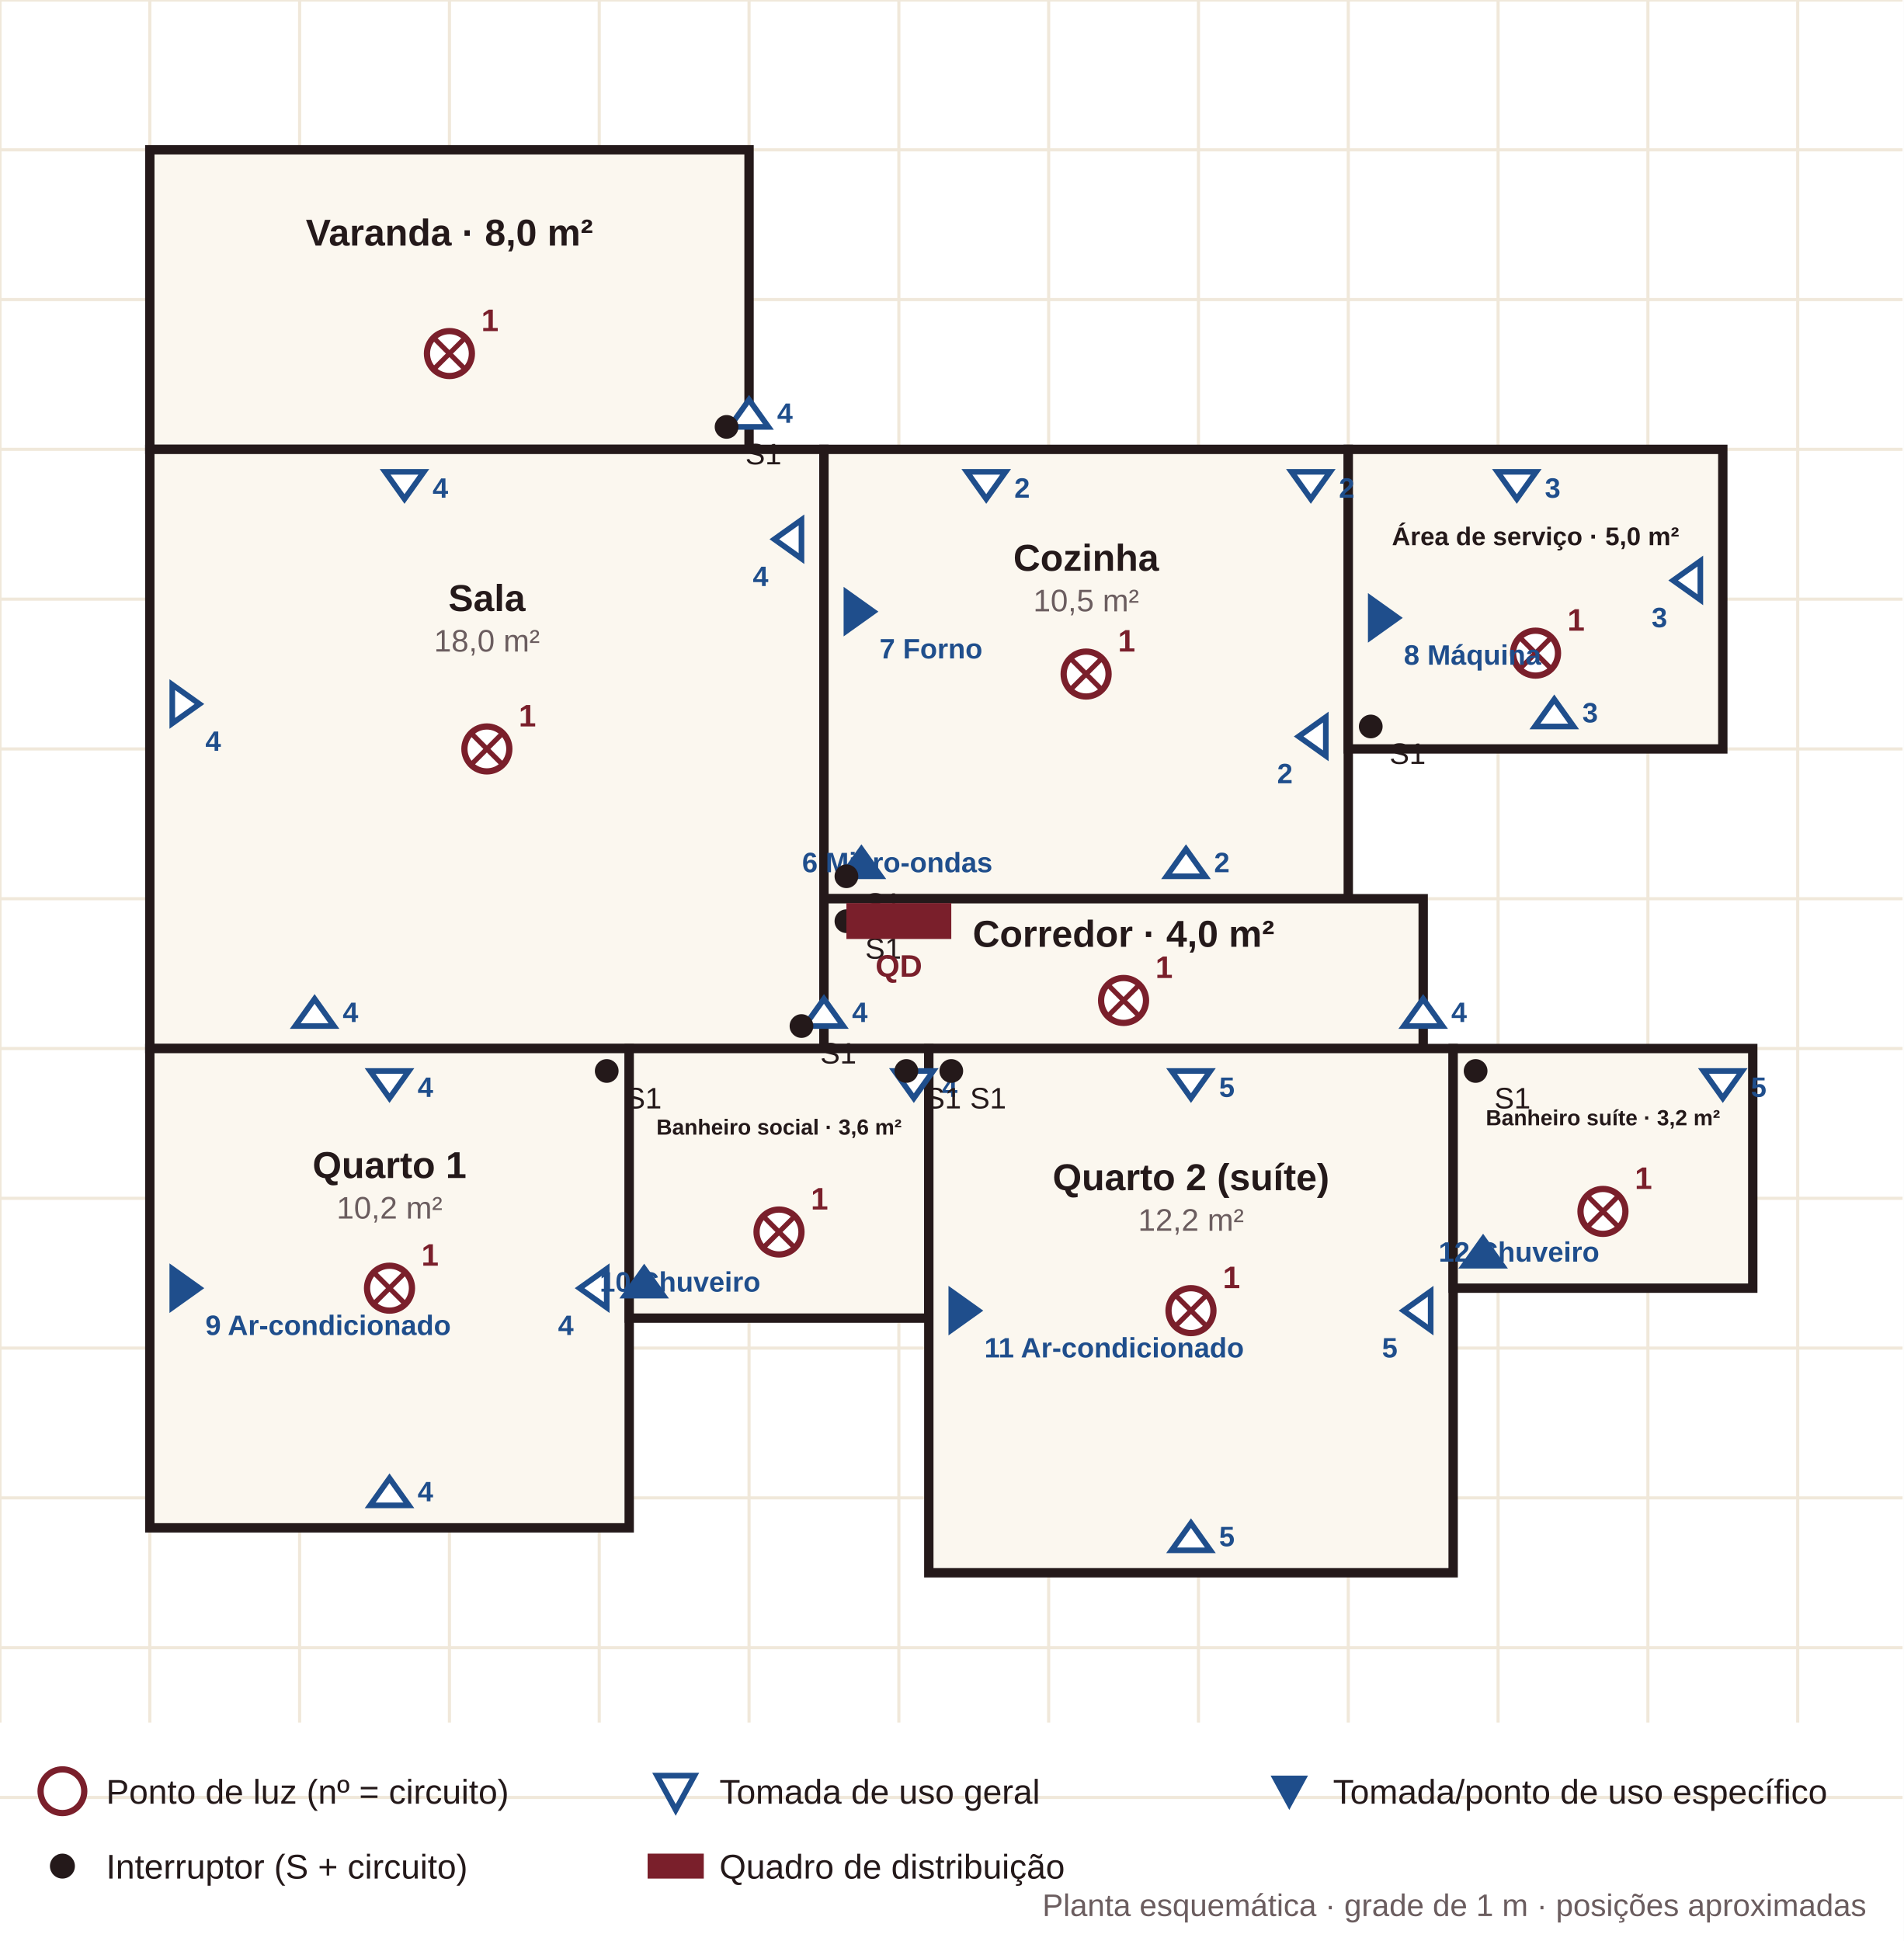
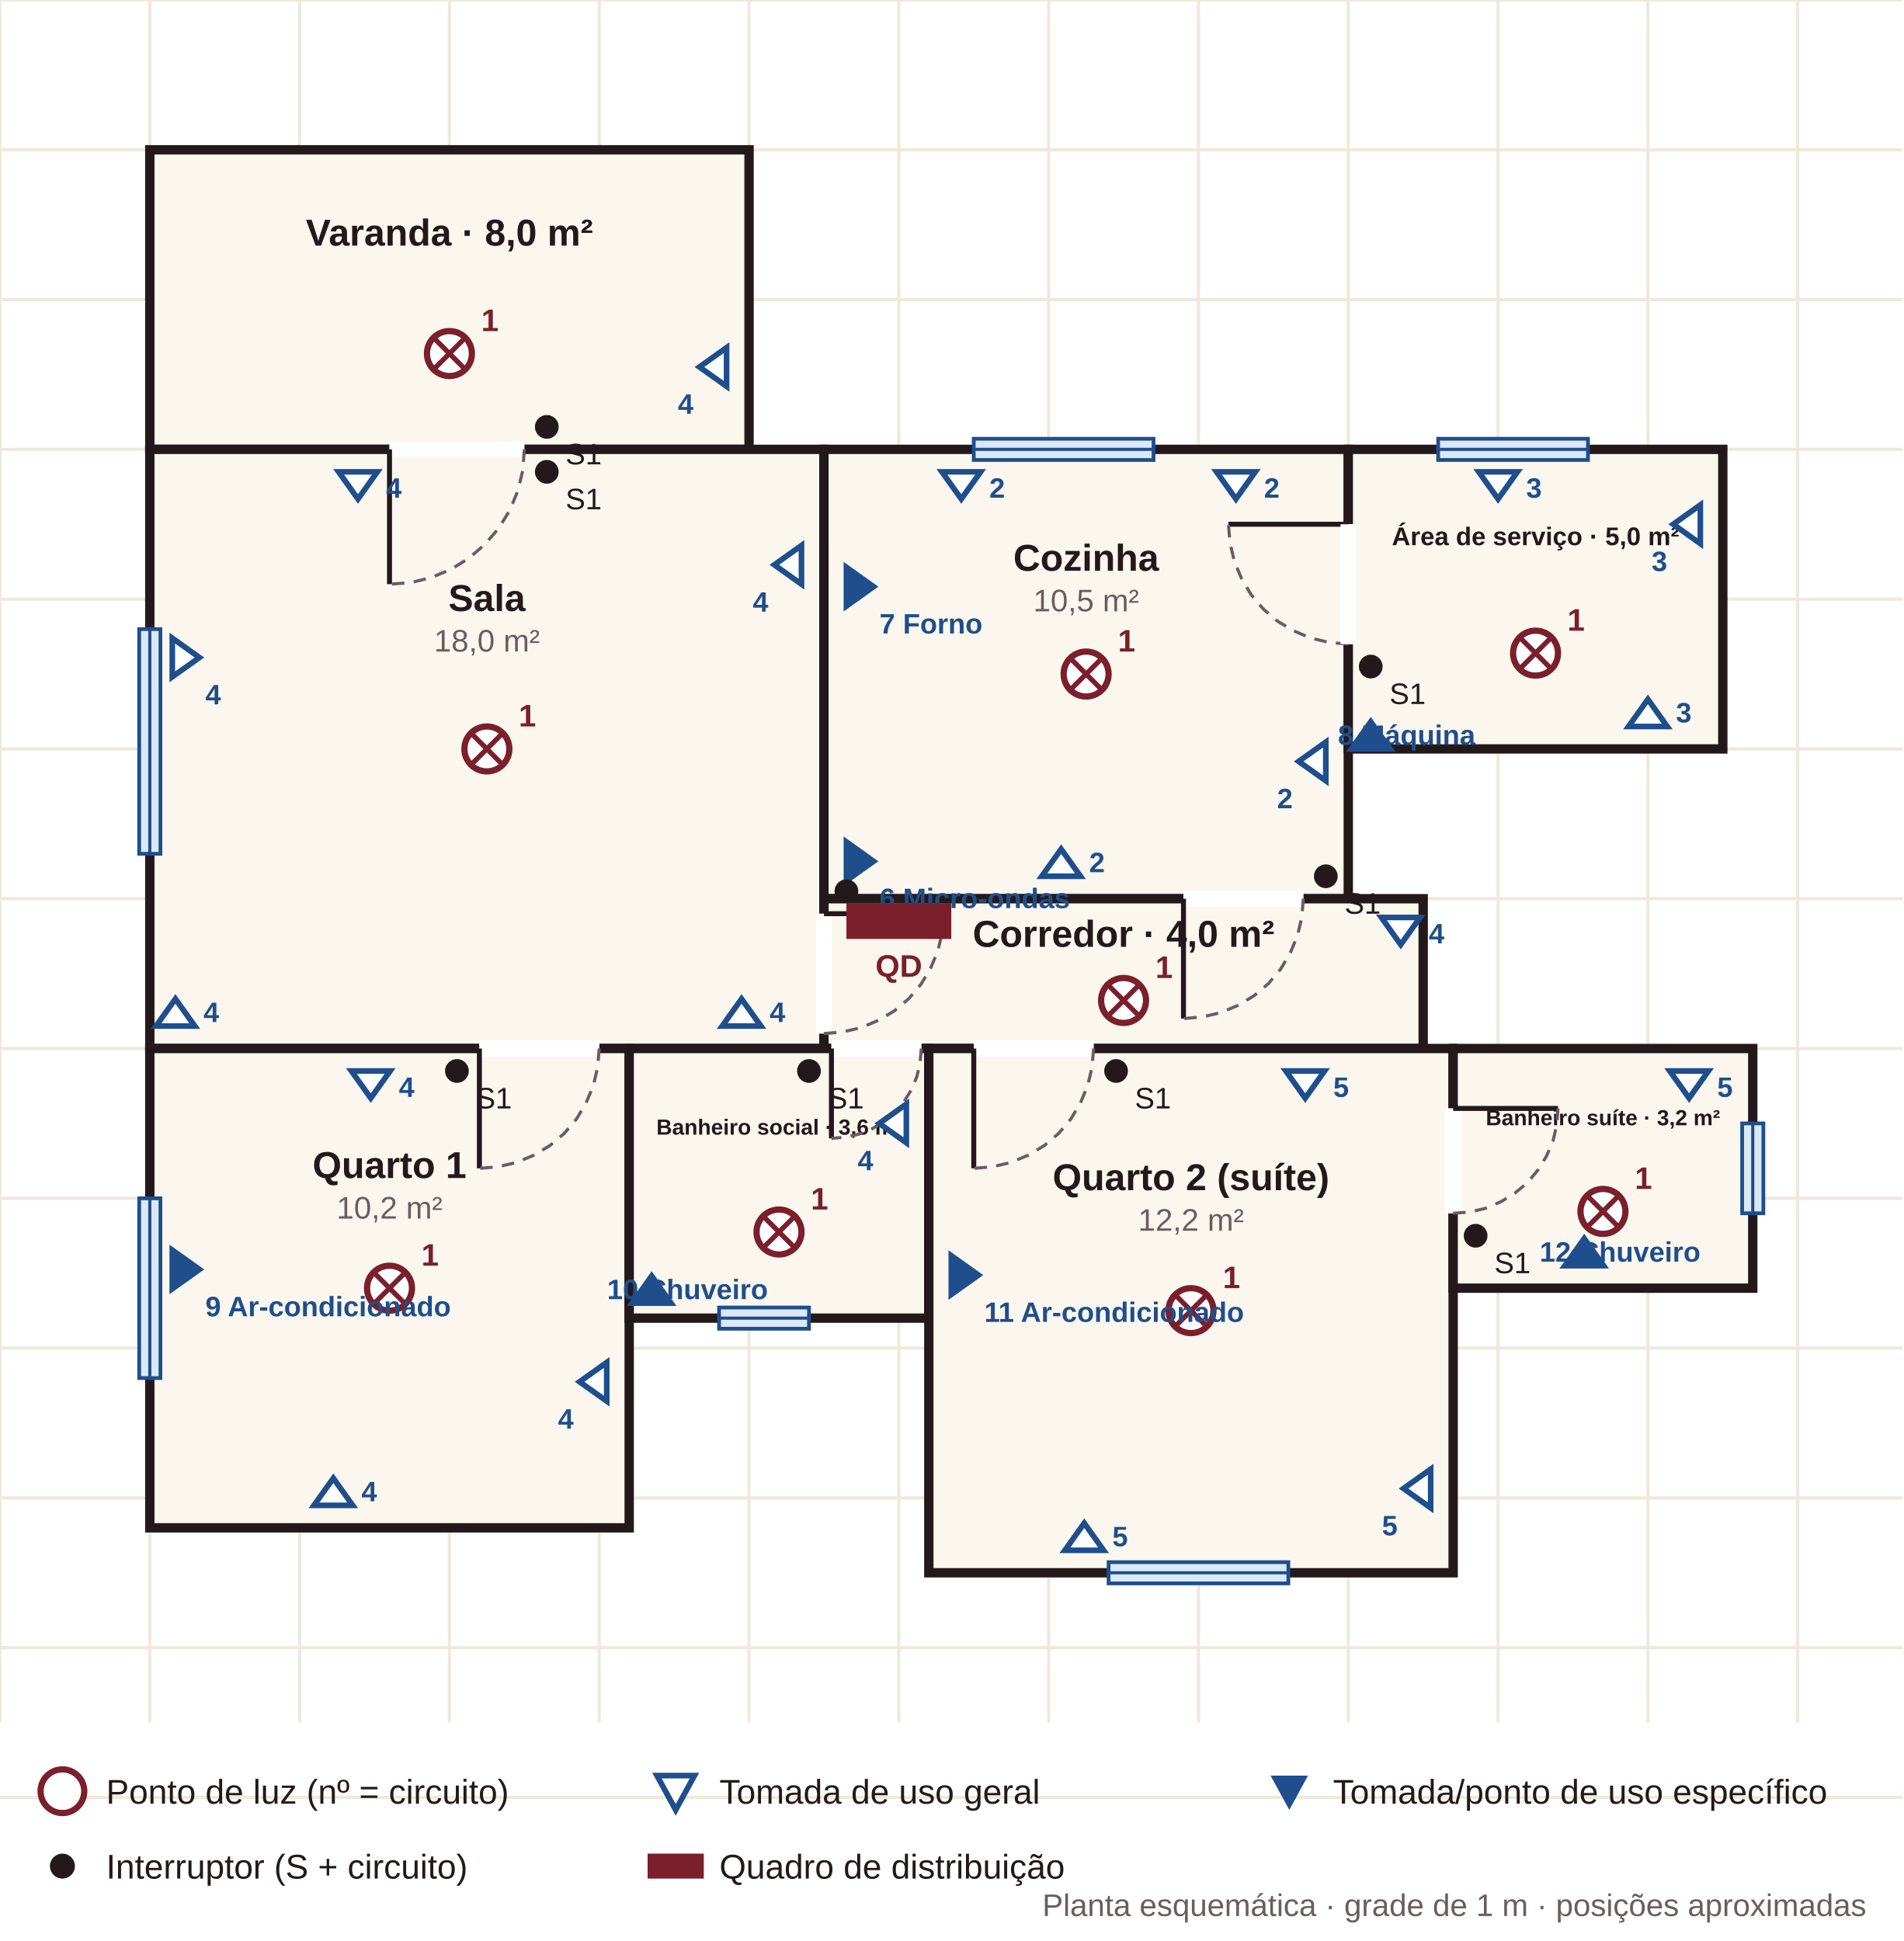
<svg xmlns="http://www.w3.org/2000/svg" viewBox="0 0 610 622" font-family="Segoe UI, Arial, sans-serif">
  <rect width="100%" height="100%" fill="#fff" />
  <line x1="0.0" y1="0.0" x2="0.0" y2="552.0" stroke="#f0e8da" stroke-width="1" />
  <line x1="48.0" y1="0.0" x2="48.0" y2="552.0" stroke="#f0e8da" stroke-width="1" />
  <line x1="96.0" y1="0.0" x2="96.0" y2="552.0" stroke="#f0e8da" stroke-width="1" />
  <line x1="144.0" y1="0.0" x2="144.0" y2="552.0" stroke="#f0e8da" stroke-width="1" />
  <line x1="192.0" y1="0.0" x2="192.0" y2="552.0" stroke="#f0e8da" stroke-width="1" />
  <line x1="240.0" y1="0.0" x2="240.0" y2="552.0" stroke="#f0e8da" stroke-width="1" />
  <line x1="288.0" y1="0.0" x2="288.0" y2="552.0" stroke="#f0e8da" stroke-width="1" />
  <line x1="336.0" y1="0.0" x2="336.0" y2="552.0" stroke="#f0e8da" stroke-width="1" />
  <line x1="384.0" y1="0.0" x2="384.0" y2="552.0" stroke="#f0e8da" stroke-width="1" />
  <line x1="432.0" y1="0.0" x2="432.0" y2="552.0" stroke="#f0e8da" stroke-width="1" />
  <line x1="480.0" y1="0.0" x2="480.0" y2="552.0" stroke="#f0e8da" stroke-width="1" />
  <line x1="528.0" y1="0.0" x2="528.0" y2="552.0" stroke="#f0e8da" stroke-width="1" />
  <line x1="576.0" y1="0.0" x2="576.0" y2="552.0" stroke="#f0e8da" stroke-width="1" />
  <line x1="624.0" y1="0.0" x2="624.0" y2="552.0" stroke="#f0e8da" stroke-width="1" />
  <line x1="0.0" y1="0.0" x2="609.6" y2="0.0" stroke="#f0e8da" stroke-width="1" />
  <line x1="0.0" y1="48.0" x2="609.6" y2="48.0" stroke="#f0e8da" stroke-width="1" />
  <line x1="0.0" y1="96.0" x2="609.6" y2="96.0" stroke="#f0e8da" stroke-width="1" />
  <line x1="0.0" y1="144.0" x2="609.6" y2="144.0" stroke="#f0e8da" stroke-width="1" />
  <line x1="0.0" y1="192.0" x2="609.6" y2="192.0" stroke="#f0e8da" stroke-width="1" />
  <line x1="0.0" y1="240.0" x2="609.6" y2="240.0" stroke="#f0e8da" stroke-width="1" />
  <line x1="0.0" y1="288.0" x2="609.6" y2="288.0" stroke="#f0e8da" stroke-width="1" />
  <line x1="0.0" y1="336.0" x2="609.6" y2="336.0" stroke="#f0e8da" stroke-width="1" />
  <line x1="0.0" y1="384.0" x2="609.6" y2="384.0" stroke="#f0e8da" stroke-width="1" />
  <line x1="0.0" y1="432.0" x2="609.6" y2="432.0" stroke="#f0e8da" stroke-width="1" />
  <line x1="0.0" y1="480.0" x2="609.6" y2="480.0" stroke="#f0e8da" stroke-width="1" />
  <line x1="0.0" y1="528.0" x2="609.6" y2="528.0" stroke="#f0e8da" stroke-width="1" />
  <line x1="0.0" y1="576.0" x2="609.6" y2="576.0" stroke="#f0e8da" stroke-width="1" />
  <rect x="48.0" y="48.0" width="192.0" height="96.0" fill="#fbf7ef" stroke="#24191a" stroke-width="3" />
  <text x="144.0" y="78.7" text-anchor="middle" font-size="12.0" font-weight="700" fill="#24191a">Varanda · 8,0 m²</text>
  <rect x="48.0" y="144.0" width="216.0" height="192.0" fill="#fbf7ef" stroke="#24191a" stroke-width="3" />
  <text x="156.0" y="195.8" text-anchor="middle" font-size="12.0" font-weight="700" fill="#24191a">Sala</text>
  <text x="156.0" y="208.8" text-anchor="middle" font-size="10" fill="#6b5d5f">18,0 m²</text>
  <rect x="264.0" y="144.0" width="168.0" height="144.0" fill="#fbf7ef" stroke="#24191a" stroke-width="3" />
  <text x="348.0" y="182.9" text-anchor="middle" font-size="12.0" font-weight="700" fill="#24191a">Cozinha</text>
  <text x="348.0" y="195.9" text-anchor="middle" font-size="10" fill="#6b5d5f">10,5 m²</text>
  <rect x="432.0" y="144.0" width="120.0" height="96.0" fill="#fbf7ef" stroke="#24191a" stroke-width="3" />
  <text x="492.0" y="174.7" text-anchor="middle" font-size="8.2" font-weight="700" fill="#24191a">Área de serviço · 5,0 m²</text>
  <rect x="264.0" y="288.0" width="192.0" height="48.0" fill="#fbf7ef" stroke="#24191a" stroke-width="3" />
  <text x="360.0" y="303.4" text-anchor="middle" font-size="12.0" font-weight="700" fill="#24191a">Corredor · 4,0 m²</text>
  <rect x="48.0" y="336.0" width="153.6" height="153.6" fill="#fbf7ef" stroke="#24191a" stroke-width="3" />
  <text x="124.8" y="377.5" text-anchor="middle" font-size="12.0" font-weight="700" fill="#24191a">Quarto 1</text>
  <text x="124.8" y="390.5" text-anchor="middle" font-size="10" fill="#6b5d5f">10,2 m²</text>
  <rect x="201.6" y="336.0" width="96.0" height="86.4" fill="#fbf7ef" stroke="#24191a" stroke-width="3" />
  <text x="249.6" y="363.6" text-anchor="middle" font-size="7.0" font-weight="700" fill="#24191a">Banheiro social · 3,6 m²</text>
  <rect x="297.6" y="336.0" width="168.0" height="168.0" fill="#fbf7ef" stroke="#24191a" stroke-width="3" />
  <text x="381.6" y="381.4" text-anchor="middle" font-size="12.0" font-weight="700" fill="#24191a">Quarto 2 (suíte)</text>
  <text x="381.6" y="394.4" text-anchor="middle" font-size="10" fill="#6b5d5f">12,2 m²</text>
  <rect x="465.6" y="336.0" width="96.0" height="76.8" fill="#fbf7ef" stroke="#24191a" stroke-width="3" />
  <text x="513.6" y="360.6" text-anchor="middle" font-size="7.0" font-weight="700" fill="#24191a">Banheiro suíte · 3,2 m²</text>
+   <line x1="124.8" y1="144.0" x2="168.0" y2="144.0" stroke="#fff" stroke-width="5" />
+   <line x1="124.8" y1="144.0" x2="168.0" y2="144.0" stroke="#fff" stroke-width="5" />
+   <line x1="124.8" y1="144.0" x2="124.8" y2="187.2" stroke="#24191a" stroke-width="1.6" />
+   <polyline points="168.0,144.0 167.5,150.8 165.9,157.3 163.3,163.6 159.7,169.4 155.3,174.5 150.2,178.9 144.4,182.5 138.1,185.1 131.6,186.7 124.8,187.2" fill="none" stroke="#6b5d5f" stroke-width="1" stroke-dasharray="4 3" />
+   <polygon points="44.6,201.6 44.6,273.6 51.4,273.6 51.4,201.6" fill="#dbe9f6" stroke="#1f4e8c" stroke-width="1.2" />
+   <line x1="48.0" y1="201.6" x2="48.0" y2="273.6" stroke="#1f4e8c" stroke-width="1" />
+   <line x1="264.0" y1="292.8" x2="264.0" y2="331.2" stroke="#fff" stroke-width="5" />
+   <line x1="153.6" y1="336.0" x2="192.0" y2="336.0" stroke="#fff" stroke-width="5" />
+   <polygon points="312.0,140.6 369.6,140.6 369.6,147.4 312.0,147.4" fill="#dbe9f6" stroke="#1f4e8c" stroke-width="1.2" />
+   <line x1="312.0" y1="144.0" x2="369.6" y2="144.0" stroke="#1f4e8c" stroke-width="1" />
+   <line x1="379.2" y1="288.0" x2="417.6" y2="288.0" stroke="#fff" stroke-width="5" />
+   <line x1="432.0" y1="168.0" x2="432.0" y2="206.4" stroke="#fff" stroke-width="5" />
+   <line x1="432.0" y1="168.0" x2="393.6" y2="168.0" stroke="#24191a" stroke-width="1.6" />
+   <polyline points="432.0,206.4 426.0,205.9 420.1,204.5 414.6,202.2 409.4,199.1 404.8,195.2 400.9,190.6 397.8,185.4 395.5,179.9 394.1,174.0 393.6,168.0" fill="none" stroke="#6b5d5f" stroke-width="1" stroke-dasharray="4 3" />
+   <polygon points="460.8,140.6 508.8,140.6 508.8,147.4 460.8,147.4" fill="#dbe9f6" stroke="#1f4e8c" stroke-width="1.2" />
+   <line x1="460.8" y1="144.0" x2="508.8" y2="144.0" stroke="#1f4e8c" stroke-width="1" />
+   <line x1="432.0" y1="168.0" x2="432.0" y2="206.4" stroke="#fff" stroke-width="5" />
+   <line x1="264.0" y1="292.8" x2="264.0" y2="331.2" stroke="#fff" stroke-width="5" />
+   <line x1="264.0" y1="292.8" x2="302.4" y2="292.8" stroke="#24191a" stroke-width="1.6" />
+   <polyline points="264.0,331.2 270.0,330.7 275.9,329.3 281.4,327.0 286.6,323.9 291.2,320.0 295.1,315.4 298.2,310.2 300.5,304.7 301.9,298.8 302.4,292.8" fill="none" stroke="#6b5d5f" stroke-width="1" stroke-dasharray="4 3" />
+   <line x1="379.2" y1="288.0" x2="417.6" y2="288.0" stroke="#fff" stroke-width="5" />
+   <line x1="379.2" y1="288.0" x2="379.2" y2="326.4" stroke="#24191a" stroke-width="1.6" />
+   <polyline points="417.6,288.0 417.1,294.0 415.7,299.9 413.4,305.4 410.3,310.6 406.4,315.2 401.8,319.1 396.6,322.2 391.1,324.5 385.2,325.9 379.2,326.4" fill="none" stroke="#6b5d5f" stroke-width="1" stroke-dasharray="4 3" />
+   <line x1="266.4" y1="336.0" x2="295.2" y2="336.0" stroke="#fff" stroke-width="5" />
+   <line x1="312.0" y1="336.0" x2="350.4" y2="336.0" stroke="#fff" stroke-width="5" />
+   <line x1="153.6" y1="336.0" x2="192.0" y2="336.0" stroke="#fff" stroke-width="5" />
+   <line x1="153.6" y1="336.0" x2="153.6" y2="374.4" stroke="#24191a" stroke-width="1.6" />
+   <polyline points="192.0,336.0 191.5,342.0 190.1,347.9 187.8,353.4 184.7,358.6 180.8,363.2 176.2,367.1 171.0,370.2 165.5,372.5 159.6,373.9 153.6,374.4" fill="none" stroke="#6b5d5f" stroke-width="1" stroke-dasharray="4 3" />
+   <polygon points="44.6,384.0 44.6,441.6 51.4,441.6 51.4,384.0" fill="#dbe9f6" stroke="#1f4e8c" stroke-width="1.2" />
+   <line x1="48.0" y1="384.0" x2="48.0" y2="441.6" stroke="#1f4e8c" stroke-width="1" />
+   <line x1="266.4" y1="336.0" x2="295.2" y2="336.0" stroke="#fff" stroke-width="5" />
+   <line x1="266.4" y1="336.0" x2="266.4" y2="364.8" stroke="#24191a" stroke-width="1.6" />
+   <polyline points="295.2,336.0 294.8,340.5 293.8,344.9 292.1,349.1 289.7,352.9 286.8,356.4 283.3,359.3 279.5,361.7 275.3,363.4 270.9,364.4 266.4,364.8" fill="none" stroke="#6b5d5f" stroke-width="1" stroke-dasharray="4 3" />
+   <polygon points="230.4,425.8 259.2,425.8 259.2,419.0 230.4,419.0" fill="#dbe9f6" stroke="#1f4e8c" stroke-width="1.2" />
+   <line x1="230.4" y1="422.4" x2="259.2" y2="422.4" stroke="#1f4e8c" stroke-width="1" />
+   <line x1="312.0" y1="336.0" x2="350.4" y2="336.0" stroke="#fff" stroke-width="5" />
+   <line x1="312.0" y1="336.0" x2="312.0" y2="374.4" stroke="#24191a" stroke-width="1.6" />
+   <polyline points="350.4,336.0 349.9,342.0 348.5,347.9 346.2,353.4 343.1,358.6 339.2,363.2 334.6,367.1 329.4,370.2 323.9,372.5 318.0,373.9 312.0,374.4" fill="none" stroke="#6b5d5f" stroke-width="1" stroke-dasharray="4 3" />
+   <polygon points="355.2,507.4 412.8,507.4 412.8,500.6 355.2,500.6" fill="#dbe9f6" stroke="#1f4e8c" stroke-width="1.2" />
+   <line x1="355.2" y1="504.0" x2="412.8" y2="504.0" stroke="#1f4e8c" stroke-width="1" />
+   <line x1="465.6" y1="355.2" x2="465.6" y2="388.8" stroke="#fff" stroke-width="5" />
+   <line x1="465.6" y1="355.2" x2="465.6" y2="388.8" stroke="#fff" stroke-width="5" />
+   <line x1="465.6" y1="355.2" x2="499.2" y2="355.2" stroke="#24191a" stroke-width="1.6" />
+   <polyline points="465.6,388.8 470.9,388.4 476.0,387.2 480.9,385.1 485.3,382.4 489.4,379.0 492.8,374.9 495.5,370.5 497.6,365.6 498.8,360.5 499.2,355.2" fill="none" stroke="#6b5d5f" stroke-width="1" stroke-dasharray="4 3" />
+   <polygon points="565.0,360.0 565.0,388.8 558.2,388.8 558.2,360.0" fill="#dbe9f6" stroke="#1f4e8c" stroke-width="1.2" />
+   <line x1="561.6" y1="360.0" x2="561.6" y2="388.8" stroke="#1f4e8c" stroke-width="1" />
  <circle cx="144.0" cy="113.3" r="7.2" fill="#fff" stroke="#7a1f2b" stroke-width="2" />
  <path d="M138.96 108.26L149.04 118.34M138.96 118.34L149.04 108.26" stroke="#7a1f2b" stroke-width="1.6" />
  <text x="154.2" y="106.1" font-size="10" font-weight="700" fill="#7a1f2b">1</text>
-   <polygon points="246.2,136.8 233.8,136.8 240.0,128.1" fill="#fff" stroke="#1f4e8c" stroke-width="1.8" />
-   <text x="251.5" y="135.5" text-anchor="middle" font-size="9" font-weight="600" fill="#1f4e8c">4</text>
-   <circle cx="232.8" cy="136.8" r="3.8" fill="#24191a" />
-   <text x="238.8" y="148.8" font-size="9.5" fill="#24191a">S1</text>
+   <polygon points="232.8,111.4 232.8,123.8 224.1,117.6" fill="#fff" stroke="#1f4e8c" stroke-width="1.8" />
+   <text x="222.2" y="132.6" text-anchor="end" font-size="9" font-weight="600" fill="#1f4e8c">4</text>
+   <circle cx="175.2" cy="136.8" r="3.8" fill="#24191a" />
+   <text x="181.2" y="148.8" font-size="9.5" fill="#24191a">S1</text>
  <circle cx="156.0" cy="240.0" r="7.2" fill="#fff" stroke="#7a1f2b" stroke-width="2" />
  <path d="M150.96 234.96L161.04 245.04M150.96 245.04L161.04 234.96" stroke="#7a1f2b" stroke-width="1.6" />
  <text x="166.2" y="232.8" font-size="10" font-weight="700" fill="#7a1f2b">1</text>
-   <polygon points="123.4,151.2 135.8,151.2 129.6,159.9" fill="#fff" stroke="#1f4e8c" stroke-width="1.8" />
-   <text x="141.1" y="159.5" text-anchor="middle" font-size="9" font-weight="600" fill="#1f4e8c">4</text>
-   <polygon points="256.8,166.6 256.8,179.0 248.1,172.8" fill="#fff" stroke="#1f4e8c" stroke-width="1.8" />
-   <text x="246.2" y="187.8" text-anchor="end" font-size="9" font-weight="600" fill="#1f4e8c">4</text>
-   <polygon points="270.2,328.8 257.8,328.8 264.0,320.1" fill="#fff" stroke="#1f4e8c" stroke-width="1.8" />
-   <text x="275.5" y="327.5" text-anchor="middle" font-size="9" font-weight="600" fill="#1f4e8c">4</text>
-   <polygon points="107.0,328.8 94.6,328.8 100.8,320.1" fill="#fff" stroke="#1f4e8c" stroke-width="1.8" />
-   <text x="112.3" y="327.5" text-anchor="middle" font-size="9" font-weight="600" fill="#1f4e8c">4</text>
-   <polygon points="55.2,231.8 55.2,219.4 63.9,225.6" fill="#fff" stroke="#1f4e8c" stroke-width="1.8" />
-   <text x="65.8" y="240.6" text-anchor="start" font-size="9" font-weight="600" fill="#1f4e8c">4</text>
-   <circle cx="256.8" cy="328.8" r="3.8" fill="#24191a" />
-   <text x="262.8" y="340.8" font-size="9.5" fill="#24191a">S1</text>
+   <polygon points="108.5,151.2 120.9,151.2 114.7,159.9" fill="#fff" stroke="#1f4e8c" stroke-width="1.8" />
+   <text x="126.2" y="159.5" text-anchor="middle" font-size="9" font-weight="600" fill="#1f4e8c">4</text>
+   <polygon points="256.8,174.8 256.8,187.2 248.1,181.0" fill="#fff" stroke="#1f4e8c" stroke-width="1.8" />
+   <text x="246.2" y="196.0" text-anchor="end" font-size="9" font-weight="600" fill="#1f4e8c">4</text>
+   <polygon points="243.8,328.8 231.4,328.8 237.6,320.1" fill="#fff" stroke="#1f4e8c" stroke-width="1.8" />
+   <text x="249.1" y="327.5" text-anchor="middle" font-size="9" font-weight="600" fill="#1f4e8c">4</text>
+   <polygon points="62.4,328.8 50.0,328.8 56.2,320.1" fill="#fff" stroke="#1f4e8c" stroke-width="1.8" />
+   <text x="67.7" y="327.5" text-anchor="middle" font-size="9" font-weight="600" fill="#1f4e8c">4</text>
+   <polygon points="55.2,216.9 55.2,204.5 63.9,210.7" fill="#fff" stroke="#1f4e8c" stroke-width="1.8" />
+   <text x="65.8" y="225.7" text-anchor="start" font-size="9" font-weight="600" fill="#1f4e8c">4</text>
+   <circle cx="175.2" cy="151.2" r="3.8" fill="#24191a" />
+   <text x="181.2" y="163.2" font-size="9.5" fill="#24191a">S1</text>
  <circle cx="348.0" cy="216.0" r="7.2" fill="#fff" stroke="#7a1f2b" stroke-width="2" />
  <path d="M342.96 210.96L353.04 221.04M342.96 221.04L353.04 210.96" stroke="#7a1f2b" stroke-width="1.6" />
  <text x="358.2" y="208.8" font-size="10" font-weight="700" fill="#7a1f2b">1</text>
-   <polygon points="309.8,151.2 322.2,151.2 316.0,159.9" fill="#fff" stroke="#1f4e8c" stroke-width="1.8" />
-   <text x="327.5" y="159.5" text-anchor="middle" font-size="9" font-weight="600" fill="#1f4e8c">2</text>
-   <polygon points="413.8,151.2 426.2,151.2 420.0,159.9" fill="#fff" stroke="#1f4e8c" stroke-width="1.8" />
-   <text x="431.5" y="159.5" text-anchor="middle" font-size="9" font-weight="600" fill="#1f4e8c">2</text>
-   <polygon points="424.8,229.8 424.8,242.2 416.1,236.0" fill="#fff" stroke="#1f4e8c" stroke-width="1.8" />
-   <text x="414.2" y="251.0" text-anchor="end" font-size="9" font-weight="600" fill="#1f4e8c">2</text>
-   <polygon points="386.2,280.8 373.8,280.8 380.0,272.1" fill="#fff" stroke="#1f4e8c" stroke-width="1.8" />
-   <text x="391.5" y="279.5" text-anchor="middle" font-size="9" font-weight="600" fill="#1f4e8c">2</text>
-   <polygon points="282.2,280.8 269.8,280.8 276.0,272.1" fill="#1f4e8c" stroke="#1f4e8c" stroke-width="1.8" />
-   <text x="287.5" y="279.5" text-anchor="middle" font-size="9" font-weight="600" fill="#1f4e8c">6 Micro-ondas</text>
-   <polygon points="271.2,202.2 271.2,189.8 279.9,196.0" fill="#1f4e8c" stroke="#1f4e8c" stroke-width="1.8" />
-   <text x="281.8" y="211.0" text-anchor="start" font-size="9" font-weight="600" fill="#1f4e8c">7 Forno</text>
-   <circle cx="271.2" cy="280.8" r="3.8" fill="#24191a" />
-   <text x="277.2" y="292.8" font-size="9.5" fill="#24191a">S1</text>
+   <polygon points="301.8,151.2 314.2,151.2 308.0,159.9" fill="#fff" stroke="#1f4e8c" stroke-width="1.8" />
+   <text x="319.5" y="159.5" text-anchor="middle" font-size="9" font-weight="600" fill="#1f4e8c">2</text>
+   <polygon points="389.8,151.2 402.2,151.2 396.0,159.9" fill="#fff" stroke="#1f4e8c" stroke-width="1.8" />
+   <text x="407.5" y="159.5" text-anchor="middle" font-size="9" font-weight="600" fill="#1f4e8c">2</text>
+   <polygon points="424.8,237.8 424.8,250.2 416.1,244.0" fill="#fff" stroke="#1f4e8c" stroke-width="1.8" />
+   <text x="414.2" y="259.0" text-anchor="end" font-size="9" font-weight="600" fill="#1f4e8c">2</text>
+   <polygon points="346.2,280.8 333.8,280.8 340.0,272.1" fill="#fff" stroke="#1f4e8c" stroke-width="1.8" />
+   <text x="351.5" y="279.5" text-anchor="middle" font-size="9" font-weight="600" fill="#1f4e8c">2</text>
+   <polygon points="271.2,282.2 271.2,269.8 279.9,276.0" fill="#1f4e8c" stroke="#1f4e8c" stroke-width="1.8" />
+   <text x="281.8" y="291.0" text-anchor="start" font-size="9" font-weight="600" fill="#1f4e8c">6 Micro-ondas</text>
+   <polygon points="271.2,194.2 271.2,181.8 279.9,188.0" fill="#1f4e8c" stroke="#1f4e8c" stroke-width="1.8" />
+   <text x="281.8" y="203.0" text-anchor="start" font-size="9" font-weight="600" fill="#1f4e8c">7 Forno</text>
+   <circle cx="424.8" cy="280.8" r="3.8" fill="#24191a" />
+   <text x="430.8" y="292.8" font-size="9.5" fill="#24191a">S1</text>
  <circle cx="492.0" cy="209.3" r="7.2" fill="#fff" stroke="#7a1f2b" stroke-width="2" />
  <path d="M486.96 204.26L497.04 214.34M486.96 214.34L497.04 204.26" stroke="#7a1f2b" stroke-width="1.6" />
  <text x="502.2" y="202.1" font-size="10" font-weight="700" fill="#7a1f2b">1</text>
-   <polygon points="479.8,151.2 492.2,151.2 486.0,159.9" fill="#fff" stroke="#1f4e8c" stroke-width="1.8" />
-   <text x="497.5" y="159.5" text-anchor="middle" font-size="9" font-weight="600" fill="#1f4e8c">3</text>
-   <polygon points="544.8,179.8 544.8,192.2 536.1,186.0" fill="#fff" stroke="#1f4e8c" stroke-width="1.8" />
-   <text x="534.2" y="201.0" text-anchor="end" font-size="9" font-weight="600" fill="#1f4e8c">3</text>
-   <polygon points="504.2,232.8 491.8,232.8 498.0,224.1" fill="#fff" stroke="#1f4e8c" stroke-width="1.8" />
-   <text x="509.5" y="231.5" text-anchor="middle" font-size="9" font-weight="600" fill="#1f4e8c">3</text>
-   <polygon points="439.2,204.2 439.2,191.8 447.9,198.0" fill="#1f4e8c" stroke="#1f4e8c" stroke-width="1.8" />
-   <text x="449.8" y="213.0" text-anchor="start" font-size="9" font-weight="600" fill="#1f4e8c">8 Máquina</text>
-   <circle cx="439.2" cy="232.8" r="3.8" fill="#24191a" />
-   <text x="445.2" y="244.8" font-size="9.5" fill="#24191a">S1</text>
+   <polygon points="473.8,151.2 486.2,151.2 480.0,159.9" fill="#fff" stroke="#1f4e8c" stroke-width="1.8" />
+   <text x="491.5" y="159.5" text-anchor="middle" font-size="9" font-weight="600" fill="#1f4e8c">3</text>
+   <polygon points="544.8,161.8 544.8,174.2 536.1,168.0" fill="#fff" stroke="#1f4e8c" stroke-width="1.8" />
+   <text x="534.2" y="183.0" text-anchor="end" font-size="9" font-weight="600" fill="#1f4e8c">3</text>
+   <polygon points="534.2,232.8 521.8,232.8 528.0,224.1" fill="#fff" stroke="#1f4e8c" stroke-width="1.8" />
+   <text x="539.5" y="231.5" text-anchor="middle" font-size="9" font-weight="600" fill="#1f4e8c">3</text>
+   <polygon points="445.4,240.0 433.0,240.0 439.2,231.3" fill="#1f4e8c" stroke="#1f4e8c" stroke-width="1.8" />
+   <text x="450.7" y="238.7" text-anchor="middle" font-size="9" font-weight="600" fill="#1f4e8c">8 Máquina</text>
+   <circle cx="439.2" cy="213.6" r="3.8" fill="#24191a" />
+   <text x="445.2" y="225.6" font-size="9.5" fill="#24191a">S1</text>
  <circle cx="360.0" cy="320.6" r="7.2" fill="#fff" stroke="#7a1f2b" stroke-width="2" />
  <path d="M354.96 315.56L365.04 325.64M354.96 325.64L365.04 315.56" stroke="#7a1f2b" stroke-width="1.6" />
  <text x="370.2" y="313.4" font-size="10" font-weight="700" fill="#7a1f2b">1</text>
-   <polygon points="462.2,328.8 449.8,328.8 456.0,320.1" fill="#fff" stroke="#1f4e8c" stroke-width="1.8" />
-   <text x="467.5" y="327.5" text-anchor="middle" font-size="9" font-weight="600" fill="#1f4e8c">4</text>
-   <circle cx="271.2" cy="295.2" r="3.8" fill="#24191a" />
-   <text x="277.2" y="307.2" font-size="9.5" fill="#24191a">S1</text>
+   <polygon points="442.6,294.0 455.0,294.0 448.8,302.7" fill="#fff" stroke="#1f4e8c" stroke-width="1.8" />
+   <text x="460.3" y="302.3" text-anchor="middle" font-size="9" font-weight="600" fill="#1f4e8c">4</text>
+   <circle cx="271.2" cy="285.6" r="3.8" fill="#24191a" />
+   <text x="277.2" y="297.6" font-size="9.5" fill="#24191a">S1</text>
  <circle cx="124.8" cy="412.8" r="7.2" fill="#fff" stroke="#7a1f2b" stroke-width="2" />
  <path d="M119.76 407.76L129.84 417.84M119.76 417.84L129.84 407.76" stroke="#7a1f2b" stroke-width="1.6" />
  <text x="135.0" y="405.6" font-size="10" font-weight="700" fill="#7a1f2b">1</text>
-   <polygon points="118.6,343.2 131.0,343.2 124.8,351.9" fill="#fff" stroke="#1f4e8c" stroke-width="1.8" />
-   <text x="136.3" y="351.5" text-anchor="middle" font-size="9" font-weight="600" fill="#1f4e8c">4</text>
-   <polygon points="194.4,406.6 194.4,419.0 185.7,412.8" fill="#fff" stroke="#1f4e8c" stroke-width="1.8" />
-   <text x="183.8" y="427.8" text-anchor="end" font-size="9" font-weight="600" fill="#1f4e8c">4</text>
-   <polygon points="131.0,482.4 118.6,482.4 124.8,473.7" fill="#fff" stroke="#1f4e8c" stroke-width="1.8" />
-   <text x="136.3" y="481.1" text-anchor="middle" font-size="9" font-weight="600" fill="#1f4e8c">4</text>
-   <polygon points="55.2,419.0 55.2,406.6 63.9,412.8" fill="#1f4e8c" stroke="#1f4e8c" stroke-width="1.8" />
-   <text x="65.8" y="427.8" text-anchor="start" font-size="9" font-weight="600" fill="#1f4e8c">9 Ar-condicionado</text>
-   <circle cx="194.4" cy="343.2" r="3.8" fill="#24191a" />
-   <text x="200.4" y="355.2" font-size="9.5" fill="#24191a">S1</text>
+   <polygon points="112.6,343.2 125.0,343.2 118.8,351.9" fill="#fff" stroke="#1f4e8c" stroke-width="1.8" />
+   <text x="130.3" y="351.5" text-anchor="middle" font-size="9" font-weight="600" fill="#1f4e8c">4</text>
+   <polygon points="194.4,436.6 194.4,449.0 185.7,442.8" fill="#fff" stroke="#1f4e8c" stroke-width="1.8" />
+   <text x="183.8" y="457.8" text-anchor="end" font-size="9" font-weight="600" fill="#1f4e8c">4</text>
+   <polygon points="113.0,482.4 100.6,482.4 106.8,473.7" fill="#fff" stroke="#1f4e8c" stroke-width="1.8" />
+   <text x="118.3" y="481.1" text-anchor="middle" font-size="9" font-weight="600" fill="#1f4e8c">4</text>
+   <polygon points="55.2,413.0 55.2,400.6 63.9,406.8" fill="#1f4e8c" stroke="#1f4e8c" stroke-width="1.8" />
+   <text x="65.8" y="421.8" text-anchor="start" font-size="9" font-weight="600" fill="#1f4e8c">9 Ar-condicionado</text>
+   <circle cx="146.4" cy="343.2" r="3.8" fill="#24191a" />
+   <text x="152.4" y="355.2" font-size="9.5" fill="#24191a">S1</text>
  <circle cx="249.6" cy="394.8" r="7.2" fill="#fff" stroke="#7a1f2b" stroke-width="2" />
  <path d="M244.56 389.76L254.64 399.84M244.56 399.84L254.64 389.76" stroke="#7a1f2b" stroke-width="1.6" />
  <text x="259.8" y="387.6" font-size="10" font-weight="700" fill="#7a1f2b">1</text>
-   <polygon points="286.6,343.2 299.0,343.2 292.8,351.9" fill="#fff" stroke="#1f4e8c" stroke-width="1.8" />
-   <text x="304.3" y="351.5" text-anchor="middle" font-size="9" font-weight="600" fill="#1f4e8c">4</text>
-   <polygon points="212.6,415.2 200.2,415.2 206.4,406.5" fill="#1f4e8c" stroke="#1f4e8c" stroke-width="1.8" />
-   <text x="217.9" y="413.9" text-anchor="middle" font-size="9" font-weight="600" fill="#1f4e8c">10 Chuveiro</text>
-   <circle cx="290.4" cy="343.2" r="3.8" fill="#24191a" />
-   <text x="296.4" y="355.2" font-size="9.5" fill="#24191a">S1</text>
+   <polygon points="290.4,353.8 290.4,366.2 281.7,360.0" fill="#fff" stroke="#1f4e8c" stroke-width="1.8" />
+   <text x="279.8" y="375.0" text-anchor="end" font-size="9" font-weight="600" fill="#1f4e8c">4</text>
+   <polygon points="215.0,417.6 202.6,417.6 208.8,408.9" fill="#1f4e8c" stroke="#1f4e8c" stroke-width="1.8" />
+   <text x="220.3" y="416.3" text-anchor="middle" font-size="9" font-weight="600" fill="#1f4e8c">10 Chuveiro</text>
+   <circle cx="259.2" cy="343.2" r="3.8" fill="#24191a" />
+   <text x="265.2" y="355.2" font-size="9.5" fill="#24191a">S1</text>
  <circle cx="381.6" cy="420.0" r="7.2" fill="#fff" stroke="#7a1f2b" stroke-width="2" />
  <path d="M376.56 414.96L386.64 425.04M376.56 425.04L386.64 414.96" stroke="#7a1f2b" stroke-width="1.6" />
  <text x="391.8" y="412.8" font-size="10" font-weight="700" fill="#7a1f2b">1</text>
-   <polygon points="375.4,343.2 387.8,343.2 381.6,351.9" fill="#fff" stroke="#1f4e8c" stroke-width="1.8" />
-   <text x="393.1" y="351.5" text-anchor="middle" font-size="9" font-weight="600" fill="#1f4e8c">5</text>
-   <polygon points="458.4,413.8 458.4,426.2 449.7,420.0" fill="#fff" stroke="#1f4e8c" stroke-width="1.8" />
-   <text x="447.8" y="435.0" text-anchor="end" font-size="9" font-weight="600" fill="#1f4e8c">5</text>
-   <polygon points="387.8,496.8 375.4,496.8 381.6,488.1" fill="#fff" stroke="#1f4e8c" stroke-width="1.8" />
-   <text x="393.1" y="495.5" text-anchor="middle" font-size="9" font-weight="600" fill="#1f4e8c">5</text>
-   <polygon points="304.8,426.2 304.8,413.8 313.5,420.0" fill="#1f4e8c" stroke="#1f4e8c" stroke-width="1.8" />
-   <text x="315.4" y="435.0" text-anchor="start" font-size="9" font-weight="600" fill="#1f4e8c">11 Ar-condicionado</text>
-   <circle cx="304.8" cy="343.2" r="3.8" fill="#24191a" />
-   <text x="310.8" y="355.2" font-size="9.5" fill="#24191a">S1</text>
+   <polygon points="412.0,343.2 424.4,343.2 418.2,351.9" fill="#fff" stroke="#1f4e8c" stroke-width="1.8" />
+   <text x="429.7" y="351.5" text-anchor="middle" font-size="9" font-weight="600" fill="#1f4e8c">5</text>
+   <polygon points="458.4,470.8 458.4,483.2 449.7,477.0" fill="#fff" stroke="#1f4e8c" stroke-width="1.8" />
+   <text x="447.8" y="492.0" text-anchor="end" font-size="9" font-weight="600" fill="#1f4e8c">5</text>
+   <polygon points="353.6,496.8 341.2,496.8 347.4,488.1" fill="#fff" stroke="#1f4e8c" stroke-width="1.8" />
+   <text x="358.9" y="495.5" text-anchor="middle" font-size="9" font-weight="600" fill="#1f4e8c">5</text>
+   <polygon points="304.8,414.8 304.8,402.4 313.5,408.6" fill="#1f4e8c" stroke="#1f4e8c" stroke-width="1.8" />
+   <text x="315.4" y="423.6" text-anchor="start" font-size="9" font-weight="600" fill="#1f4e8c">11 Ar-condicionado</text>
+   <circle cx="357.6" cy="343.2" r="3.8" fill="#24191a" />
+   <text x="363.6" y="355.2" font-size="9.5" fill="#24191a">S1</text>
  <circle cx="513.6" cy="388.2" r="7.2" fill="#fff" stroke="#7a1f2b" stroke-width="2" />
  <path d="M508.56 383.16L518.64 393.24M508.56 393.24L518.64 383.16" stroke="#7a1f2b" stroke-width="1.6" />
  <text x="523.8" y="381.0" font-size="10" font-weight="700" fill="#7a1f2b">1</text>
-   <polygon points="545.8,343.2 558.2,343.2 552.0,351.9" fill="#fff" stroke="#1f4e8c" stroke-width="1.8" />
-   <text x="563.5" y="351.5" text-anchor="middle" font-size="9" font-weight="600" fill="#1f4e8c">5</text>
-   <polygon points="481.4,405.6 469.0,405.6 475.2,396.9" fill="#1f4e8c" stroke="#1f4e8c" stroke-width="1.8" />
-   <text x="486.7" y="404.3" text-anchor="middle" font-size="9" font-weight="600" fill="#1f4e8c">12 Chuveiro</text>
-   <circle cx="472.8" cy="343.2" r="3.8" fill="#24191a" />
-   <text x="478.8" y="355.2" font-size="9.5" fill="#24191a">S1</text>
+   <polygon points="535.0,343.2 547.4,343.2 541.2,351.9" fill="#fff" stroke="#1f4e8c" stroke-width="1.8" />
+   <text x="552.7" y="351.5" text-anchor="middle" font-size="9" font-weight="600" fill="#1f4e8c">5</text>
+   <polygon points="513.8,405.6 501.4,405.6 507.6,396.9" fill="#1f4e8c" stroke="#1f4e8c" stroke-width="1.8" />
+   <text x="519.1" y="404.3" text-anchor="middle" font-size="9" font-weight="600" fill="#1f4e8c">12 Chuveiro</text>
+   <circle cx="472.8" cy="396.0" r="3.8" fill="#24191a" />
+   <text x="478.8" y="408.0" font-size="9.5" fill="#24191a">S1</text>
  <rect x="271.2" y="289.4" width="33.6" height="11.5" fill="#7a1f2b" />
  <text x="288.0" y="313.0" text-anchor="middle" font-size="10" font-weight="700" fill="#7a1f2b">QD</text>
  <g transform="translate(0.0,0)">
    <circle cx="20" cy="574.0" r="7" fill="#fff" stroke="#7a1f2b" stroke-width="2" />
    <text x="34" y="578.0" font-size="11" fill="#24191a">Ponto de luz (nº = circuito)</text>
  </g>
  <g transform="translate(196.5,0)">
    <polygon points="14,569.0 26,569.0 20,580.0" fill="#fff" stroke="#1f4e8c" stroke-width="1.8" />
    <text x="34" y="578.0" font-size="11" fill="#24191a">Tomada de uso geral</text>
  </g>
  <g transform="translate(393.1,0)">
    <polygon points="14,569.0 26,569.0 20,580.0" fill="#1f4e8c" />
    <text x="34" y="578.0" font-size="11" fill="#24191a">Tomada/ponto de uso específico</text>
  </g>
  <g transform="translate(0.0,24)">
    <circle cx="20" cy="574.0" r="4" fill="#24191a" />
    <text x="34" y="578.0" font-size="11" fill="#24191a">Interruptor (S + circuito)</text>
  </g>
  <g transform="translate(196.5,24)">
    <rect x="11" y="570.0" width="18" height="8" fill="#7a1f2b" />
    <text x="34" y="578.0" font-size="11" fill="#24191a">Quadro de distribuição</text>
  </g>
  <text x="598" y="614" text-anchor="end" font-size="10" fill="#6b5d5f">Planta esquemática · grade de 1 m · posições aproximadas</text>
</svg>
